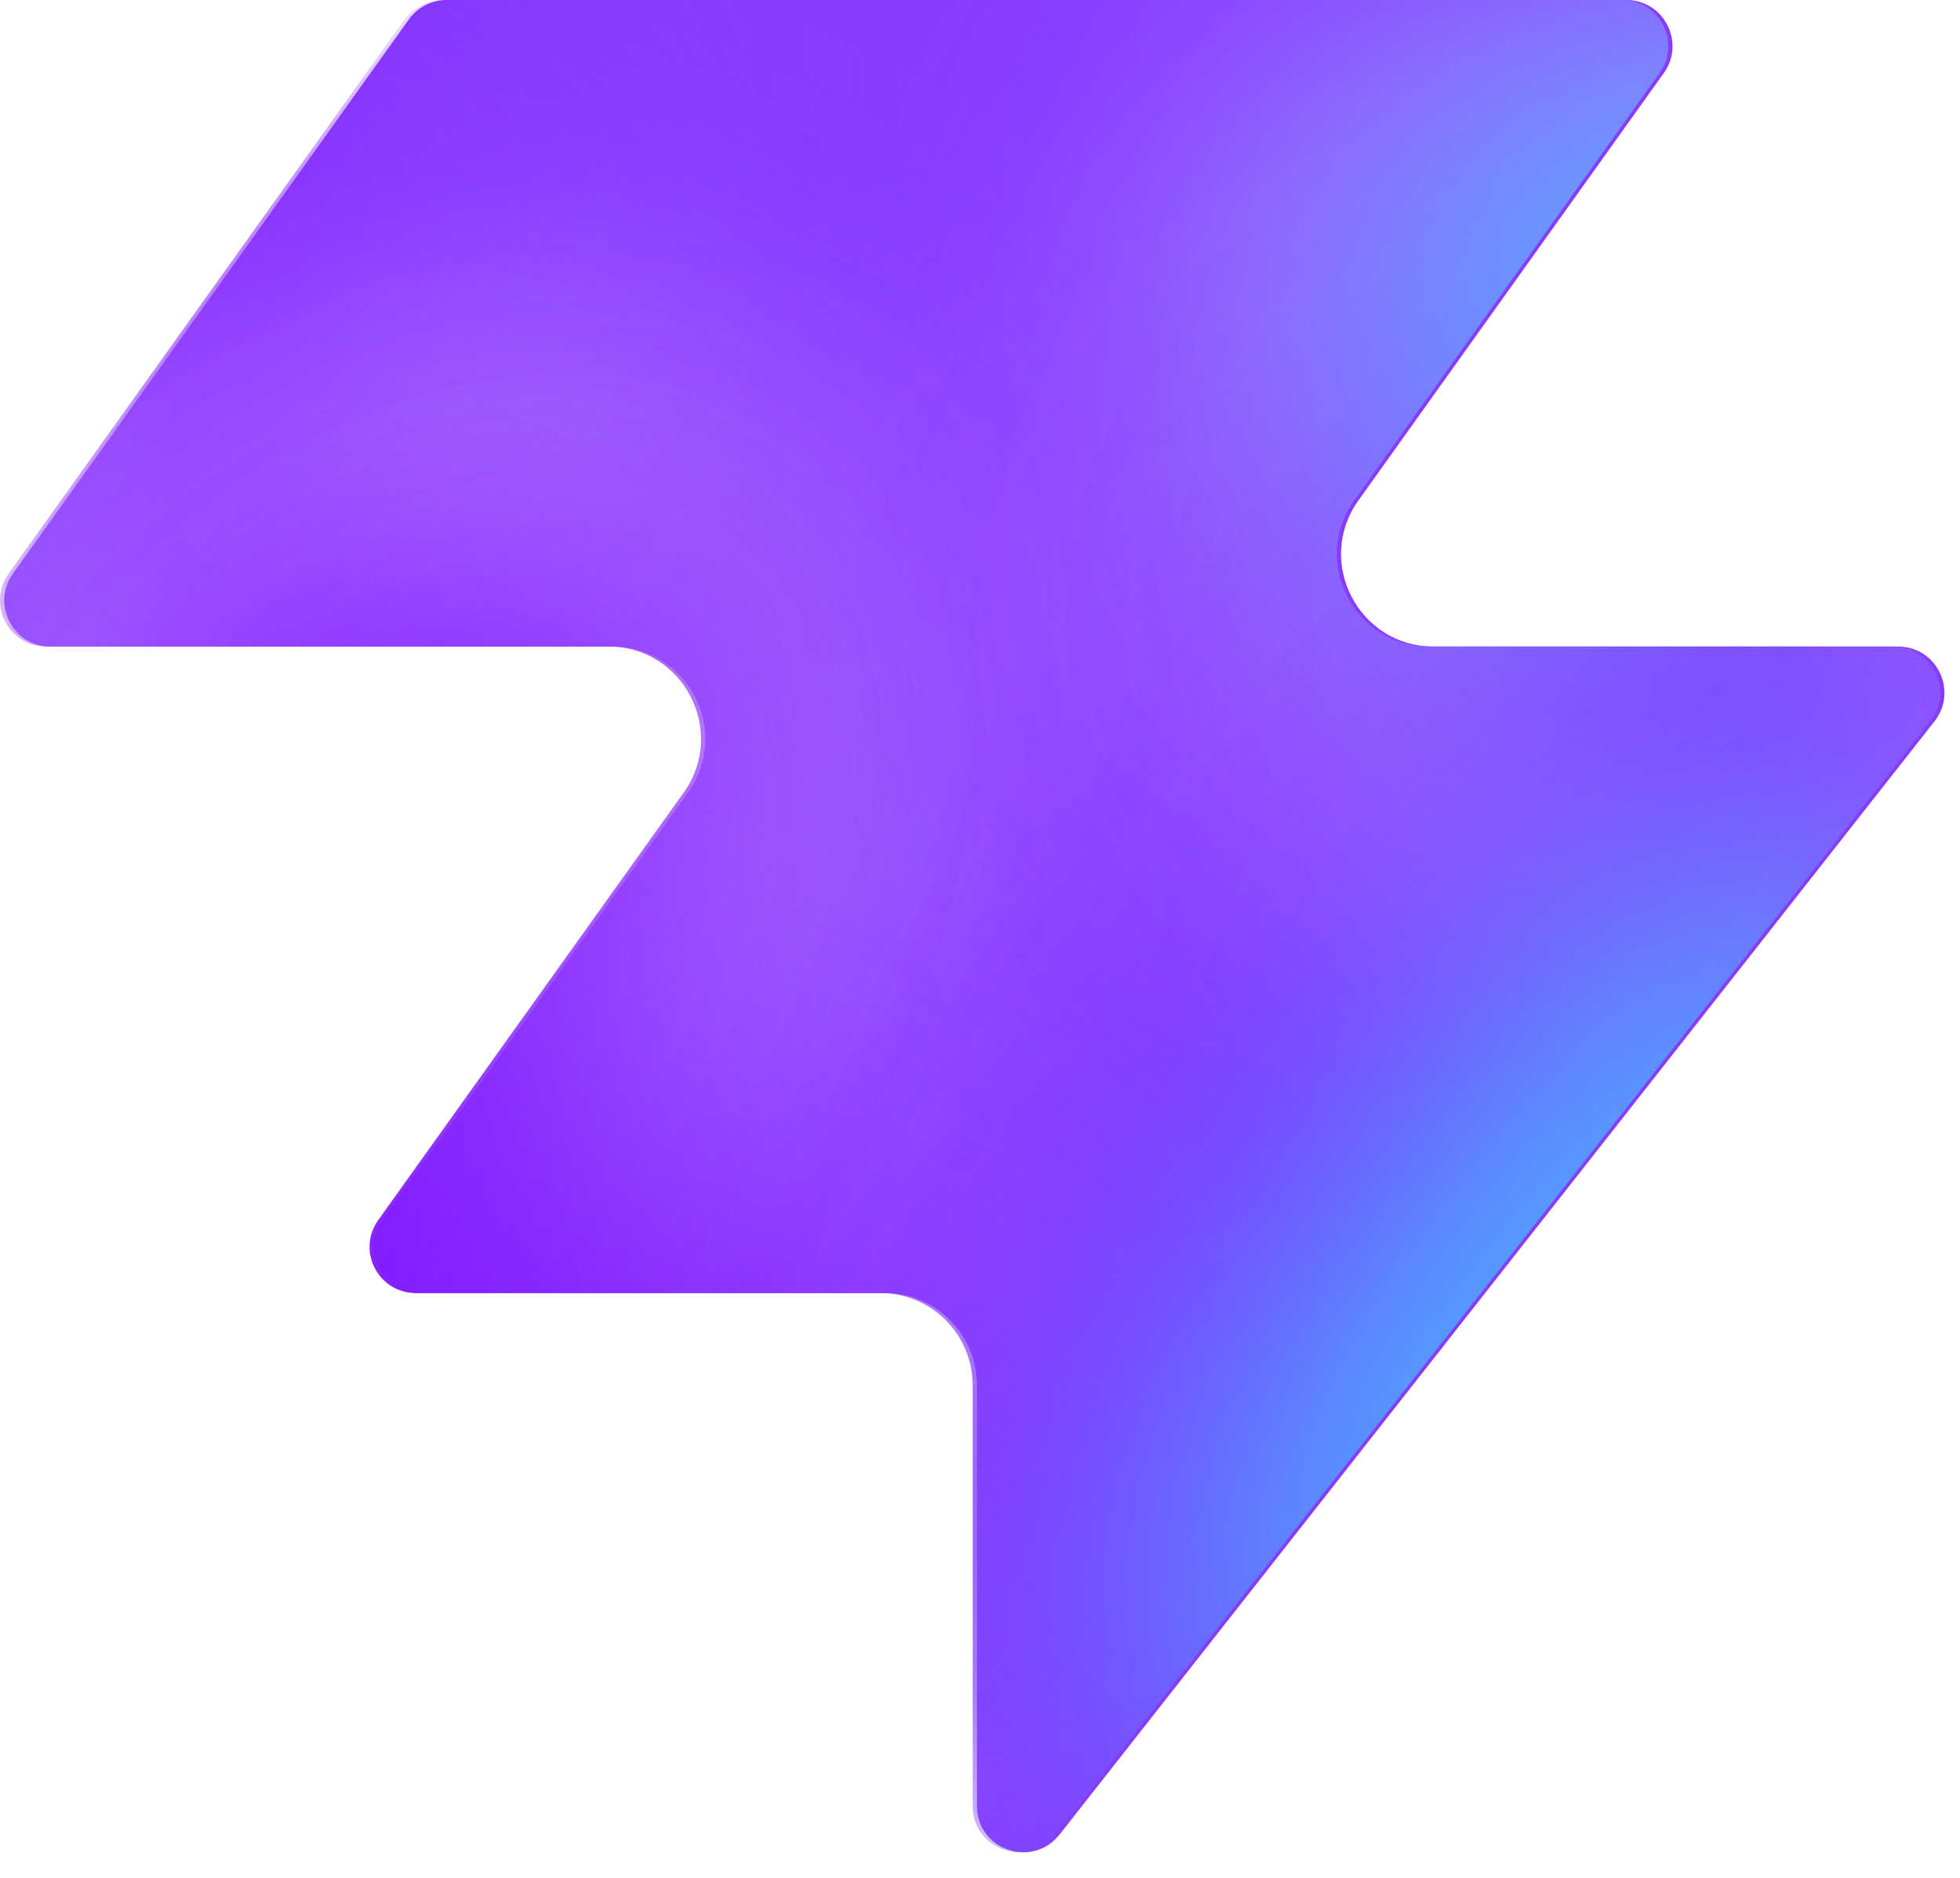
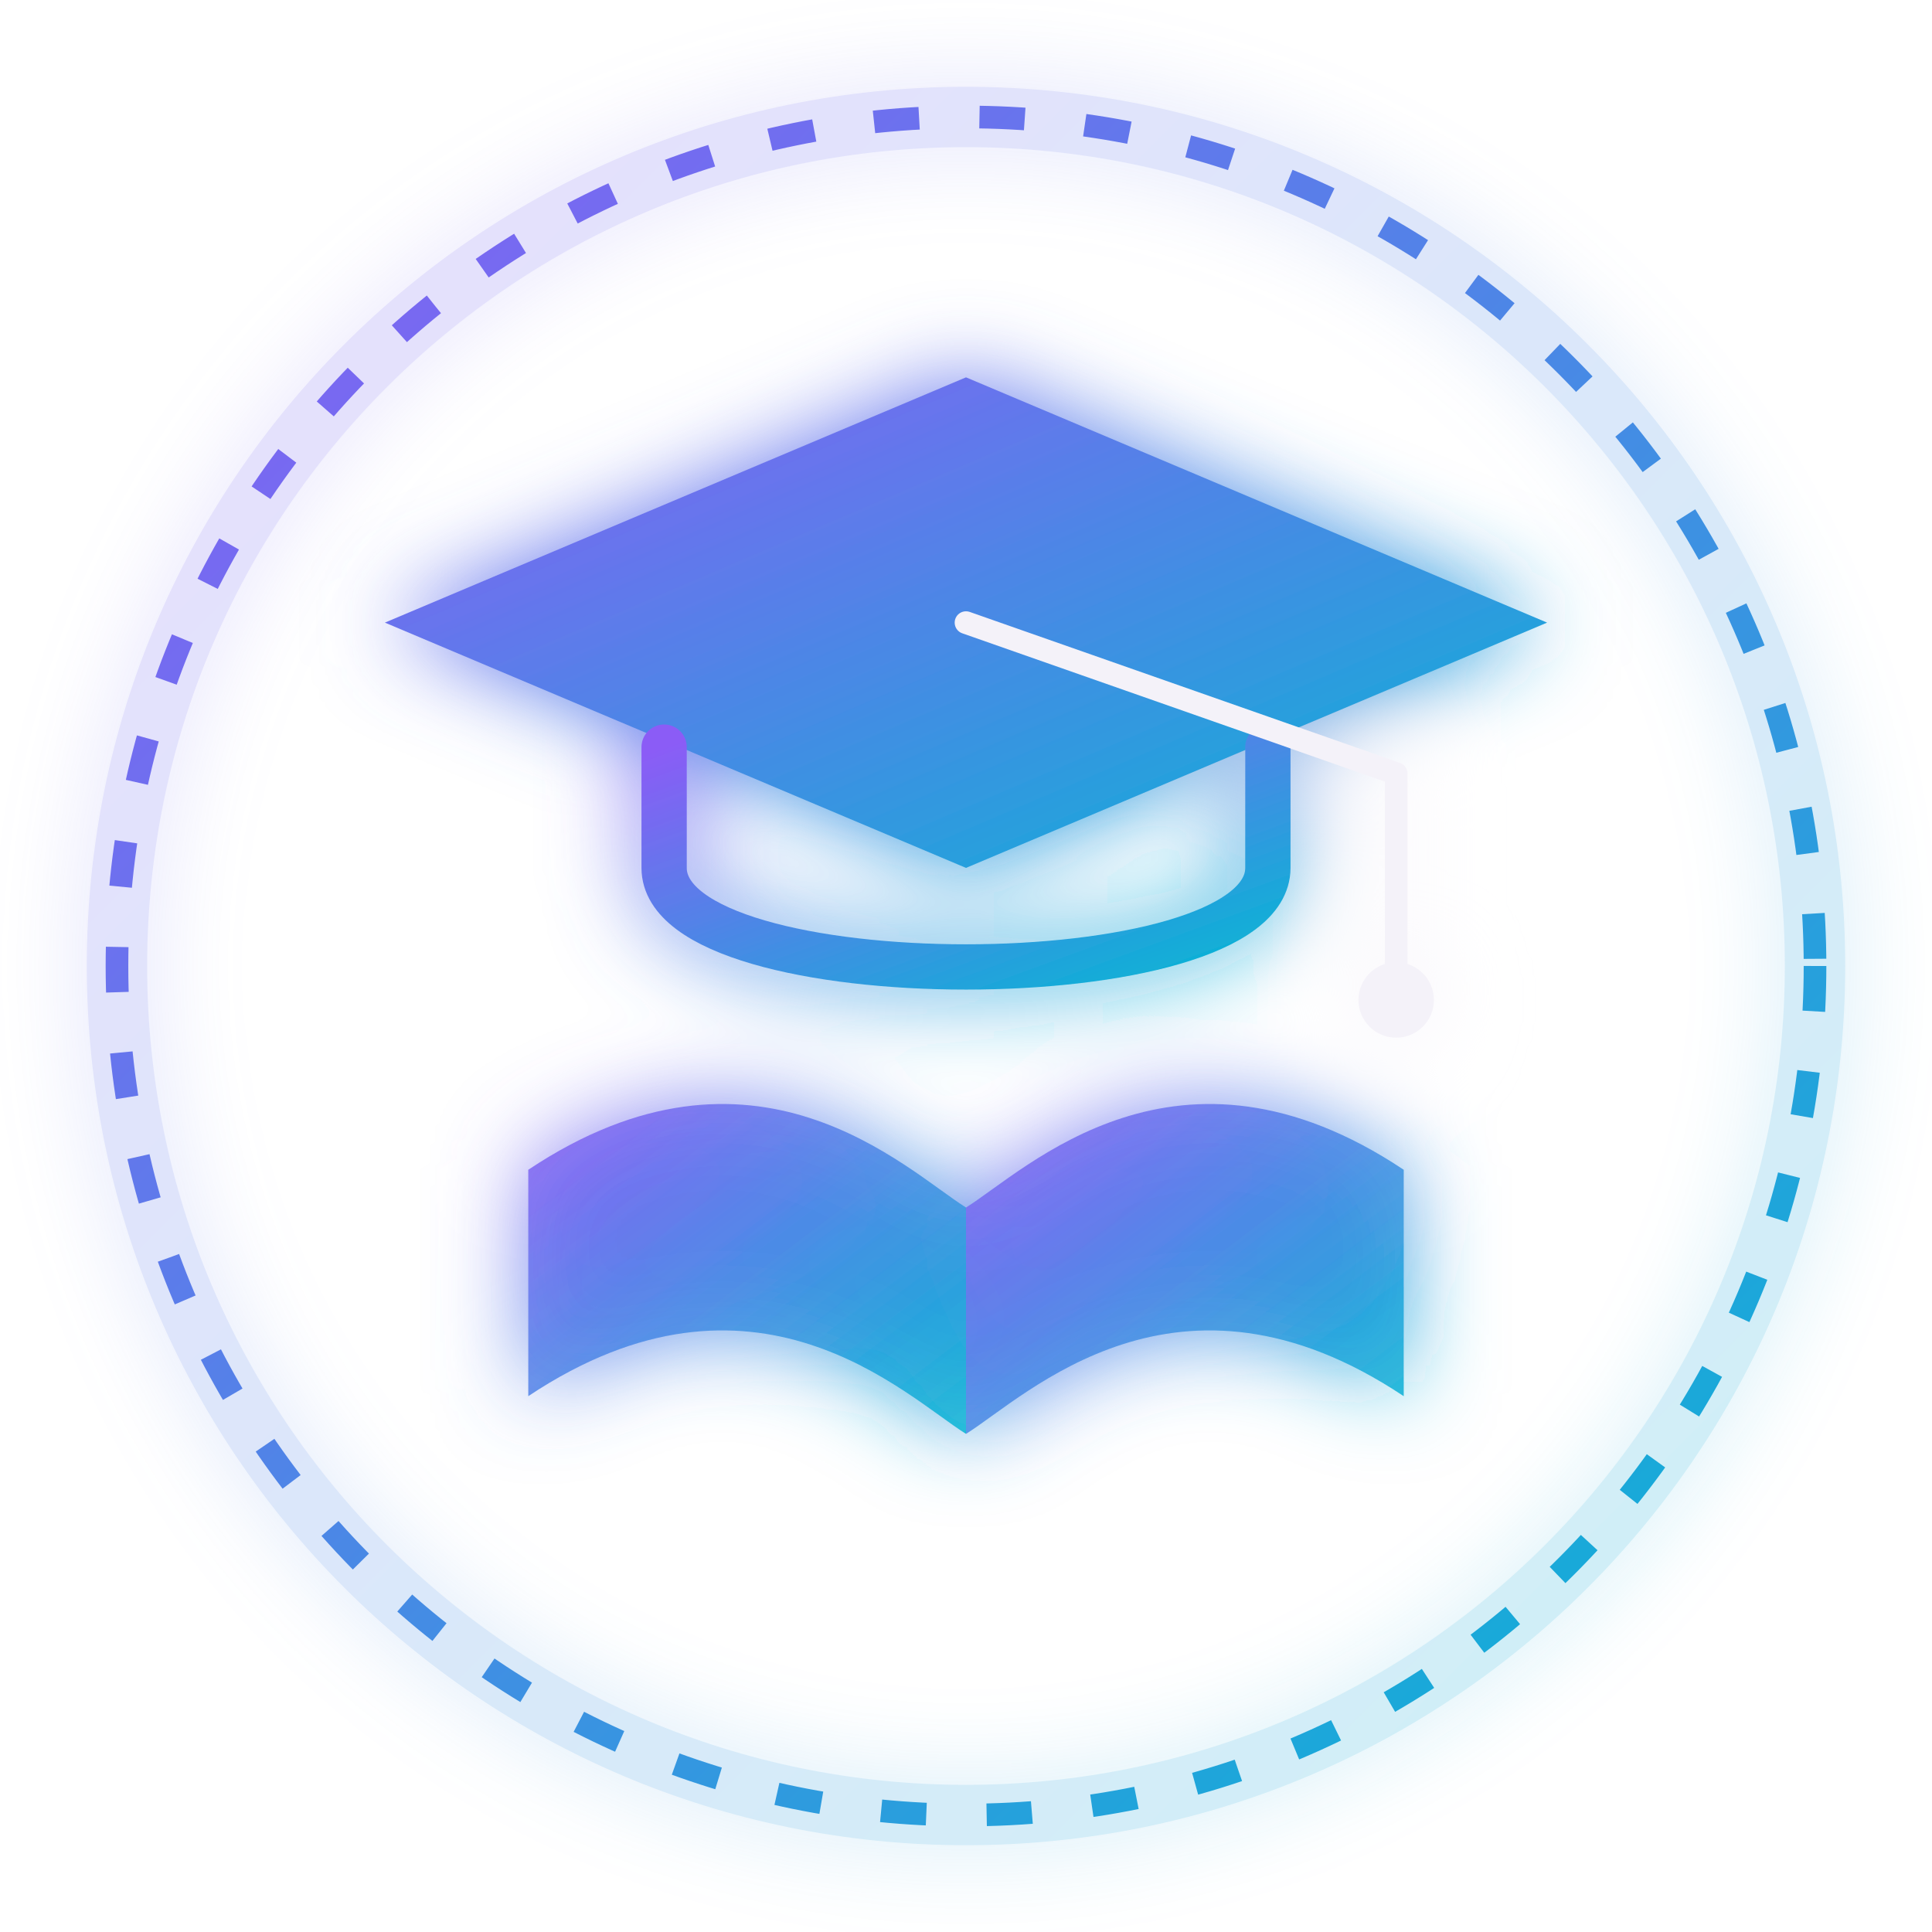
- <svg xmlns="http://www.w3.org/2000/svg" width="48" height="46" fill="none" viewBox="0 0 48 46">
-   <path fill="#863bff" d="M25.946 44.938c-.664.845-2.021.375-2.021-.698V33.937a2.26 2.26 0 0 0-2.262-2.262H10.287c-.92 0-1.456-1.04-.92-1.788l7.48-10.471c1.07-1.497 0-3.578-1.842-3.578H1.237c-.92 0-1.456-1.04-.92-1.788L10.013.474c.214-.297.556-.474.92-.474h28.894c.92 0 1.456 1.04.92 1.788l-7.48 10.471c-1.07 1.498 0 3.579 1.842 3.579h11.377c.943 0 1.473 1.088.89 1.83L25.947 44.94z" style="fill:#863bff;fill:color(display-p3 .525 .23 1);fill-opacity:1" />
-   <mask id="a" width="48" height="46" x="0" y="0" maskUnits="userSpaceOnUse" style="mask-type:alpha">
-     <path fill="#000" d="M25.842 44.938c-.664.844-2.021.375-2.021-.698V33.937a2.26 2.26 0 0 0-2.262-2.262H10.183c-.92 0-1.456-1.04-.92-1.788l7.48-10.471c1.07-1.498 0-3.579-1.842-3.579H1.133c-.92 0-1.456-1.04-.92-1.787L9.91.473c.214-.297.556-.474.92-.474h28.894c.92 0 1.456 1.04.92 1.788l-7.48 10.471c-1.07 1.498 0 3.578 1.842 3.578h11.377c.943 0 1.473 1.088.89 1.832L25.843 44.94z" style="fill:#000;fill-opacity:1" />
-   </mask>
-   <g mask="url(#a)">
-     <g filter="url(#b)">
-       <ellipse cx="5.508" cy="14.704" fill="#ede6ff" rx="5.508" ry="14.704" style="fill:#ede6ff;fill:color(display-p3 .927 .903 1);fill-opacity:1" transform="matrix(.00324 1 1 -.00324 -4.47 31.516)" />
-     </g>
-     <g filter="url(#c)">
-       <ellipse cx="10.399" cy="29.851" fill="#ede6ff" rx="10.399" ry="29.851" style="fill:#ede6ff;fill:color(display-p3 .927 .903 1);fill-opacity:1" transform="matrix(.00324 1 1 -.00324 -39.328 7.883)" />
-     </g>
-     <g filter="url(#d)">
-       <ellipse cx="5.508" cy="30.487" fill="#7e14ff" rx="5.508" ry="30.487" style="fill:#7e14ff;fill:color(display-p3 .492 .077 1);fill-opacity:1" transform="rotate(89.814 -25.913 -14.639)scale(1 -1)" />
-     </g>
-     <g filter="url(#e)">
-       <ellipse cx="5.508" cy="30.599" fill="#7e14ff" rx="5.508" ry="30.599" style="fill:#7e14ff;fill:color(display-p3 .492 .077 1);fill-opacity:1" transform="rotate(89.814 -32.644 -3.334)scale(1 -1)" />
-     </g>
-     <g filter="url(#f)">
-       <ellipse cx="5.508" cy="30.599" fill="#7e14ff" rx="5.508" ry="30.599" style="fill:#7e14ff;fill:color(display-p3 .492 .077 1);fill-opacity:1" transform="matrix(.00324 1 1 -.00324 -34.34 30.47)" />
-     </g>
-     <g filter="url(#g)">
-       <ellipse cx="14.072" cy="22.078" fill="#ede6ff" rx="14.072" ry="22.078" style="fill:#ede6ff;fill:color(display-p3 .927 .903 1);fill-opacity:1" transform="rotate(93.35 24.506 48.493)scale(-1 1)" />
-     </g>
-     <g filter="url(#h)">
-       <ellipse cx="3.47" cy="21.501" fill="#7e14ff" rx="3.47" ry="21.501" style="fill:#7e14ff;fill:color(display-p3 .492 .077 1);fill-opacity:1" transform="rotate(89.009 28.708 47.59)scale(-1 1)" />
-     </g>
-     <g filter="url(#i)">
-       <ellipse cx="3.47" cy="21.501" fill="#7e14ff" rx="3.47" ry="21.501" style="fill:#7e14ff;fill:color(display-p3 .492 .077 1);fill-opacity:1" transform="rotate(89.009 28.708 47.59)scale(-1 1)" />
-     </g>
-     <g filter="url(#j)">
-       <ellipse cx=".387" cy="8.972" fill="#7e14ff" rx="4.407" ry="29.108" style="fill:#7e14ff;fill:color(display-p3 .492 .077 1);fill-opacity:1" transform="rotate(39.51 .387 8.972)" />
-     </g>
-     <g filter="url(#k)">
-       <ellipse cx="47.523" cy="-6.092" fill="#7e14ff" rx="4.407" ry="29.108" style="fill:#7e14ff;fill:color(display-p3 .492 .077 1);fill-opacity:1" transform="rotate(37.892 47.523 -6.092)" />
-     </g>
-     <g filter="url(#l)">
-       <ellipse cx="41.412" cy="6.333" fill="#47bfff" rx="5.971" ry="9.665" style="fill:#47bfff;fill:color(display-p3 .28 .748 1);fill-opacity:1" transform="rotate(37.892 41.412 6.333)" />
-     </g>
-     <g filter="url(#m)">
-       <ellipse cx="-1.879" cy="38.332" fill="#7e14ff" rx="4.407" ry="29.108" style="fill:#7e14ff;fill:color(display-p3 .492 .077 1);fill-opacity:1" transform="rotate(37.892 -1.88 38.332)" />
-     </g>
-     <g filter="url(#n)">
-       <ellipse cx="-1.879" cy="38.332" fill="#7e14ff" rx="4.407" ry="29.108" style="fill:#7e14ff;fill:color(display-p3 .492 .077 1);fill-opacity:1" transform="rotate(37.892 -1.88 38.332)" />
-     </g>
-     <g filter="url(#o)">
-       <ellipse cx="35.651" cy="29.907" fill="#7e14ff" rx="4.407" ry="29.108" style="fill:#7e14ff;fill:color(display-p3 .492 .077 1);fill-opacity:1" transform="rotate(37.892 35.651 29.907)" />
-     </g>
-     <g filter="url(#p)">
-       <ellipse cx="38.418" cy="32.4" fill="#47bfff" rx="5.971" ry="15.297" style="fill:#47bfff;fill:color(display-p3 .28 .748 1);fill-opacity:1" transform="rotate(37.892 38.418 32.4)" />
-     </g>
-   </g>
+ <svg xmlns="http://www.w3.org/2000/svg" viewBox="0 0 512 512" fill="none">
  <defs>
-     <filter id="b" width="60.045" height="41.654" x="-19.77" y="16.149" color-interpolation-filters="sRGB" filterUnits="userSpaceOnUse">
-       <feFlood flood-opacity="0" result="BackgroundImageFix" />
-       <feBlend in="SourceGraphic" in2="BackgroundImageFix" result="shape" />
-       <feGaussianBlur result="effect1_foregroundBlur_2002_17158" stdDeviation="7.659" />
-     </filter>
-     <filter id="c" width="90.34" height="51.437" x="-54.613" y="-7.533" color-interpolation-filters="sRGB" filterUnits="userSpaceOnUse">
-       <feFlood flood-opacity="0" result="BackgroundImageFix" />
-       <feBlend in="SourceGraphic" in2="BackgroundImageFix" result="shape" />
-       <feGaussianBlur result="effect1_foregroundBlur_2002_17158" stdDeviation="7.659" />
-     </filter>
-     <filter id="d" width="79.355" height="29.4" x="-49.64" y="2.03" color-interpolation-filters="sRGB" filterUnits="userSpaceOnUse">
-       <feFlood flood-opacity="0" result="BackgroundImageFix" />
-       <feBlend in="SourceGraphic" in2="BackgroundImageFix" result="shape" />
-       <feGaussianBlur result="effect1_foregroundBlur_2002_17158" stdDeviation="4.596" />
-     </filter>
-     <filter id="e" width="79.579" height="29.4" x="-45.045" y="20.029" color-interpolation-filters="sRGB" filterUnits="userSpaceOnUse">
-       <feFlood flood-opacity="0" result="BackgroundImageFix" />
-       <feBlend in="SourceGraphic" in2="BackgroundImageFix" result="shape" />
-       <feGaussianBlur result="effect1_foregroundBlur_2002_17158" stdDeviation="4.596" />
-     </filter>
-     <filter id="f" width="79.579" height="29.4" x="-43.513" y="21.178" color-interpolation-filters="sRGB" filterUnits="userSpaceOnUse">
-       <feFlood flood-opacity="0" result="BackgroundImageFix" />
-       <feBlend in="SourceGraphic" in2="BackgroundImageFix" result="shape" />
-       <feGaussianBlur result="effect1_foregroundBlur_2002_17158" stdDeviation="4.596" />
-     </filter>
-     <filter id="g" width="74.749" height="58.852" x="15.756" y="-17.901" color-interpolation-filters="sRGB" filterUnits="userSpaceOnUse">
-       <feFlood flood-opacity="0" result="BackgroundImageFix" />
-       <feBlend in="SourceGraphic" in2="BackgroundImageFix" result="shape" />
-       <feGaussianBlur result="effect1_foregroundBlur_2002_17158" stdDeviation="7.659" />
-     </filter>
-     <filter id="h" width="61.377" height="25.362" x="23.548" y="2.284" color-interpolation-filters="sRGB" filterUnits="userSpaceOnUse">
-       <feFlood flood-opacity="0" result="BackgroundImageFix" />
-       <feBlend in="SourceGraphic" in2="BackgroundImageFix" result="shape" />
-       <feGaussianBlur result="effect1_foregroundBlur_2002_17158" stdDeviation="4.596" />
-     </filter>
-     <filter id="i" width="61.377" height="25.362" x="23.548" y="2.284" color-interpolation-filters="sRGB" filterUnits="userSpaceOnUse">
-       <feFlood flood-opacity="0" result="BackgroundImageFix" />
-       <feBlend in="SourceGraphic" in2="BackgroundImageFix" result="shape" />
-       <feGaussianBlur result="effect1_foregroundBlur_2002_17158" stdDeviation="4.596" />
-     </filter>
-     <filter id="j" width="56.045" height="63.649" x="-27.636" y="-22.853" color-interpolation-filters="sRGB" filterUnits="userSpaceOnUse">
-       <feFlood flood-opacity="0" result="BackgroundImageFix" />
-       <feBlend in="SourceGraphic" in2="BackgroundImageFix" result="shape" />
-       <feGaussianBlur result="effect1_foregroundBlur_2002_17158" stdDeviation="4.596" />
-     </filter>
-     <filter id="k" width="54.814" height="64.646" x="20.116" y="-38.415" color-interpolation-filters="sRGB" filterUnits="userSpaceOnUse">
-       <feFlood flood-opacity="0" result="BackgroundImageFix" />
-       <feBlend in="SourceGraphic" in2="BackgroundImageFix" result="shape" />
-       <feGaussianBlur result="effect1_foregroundBlur_2002_17158" stdDeviation="4.596" />
-     </filter>
-     <filter id="l" width="33.541" height="35.313" x="24.641" y="-11.323" color-interpolation-filters="sRGB" filterUnits="userSpaceOnUse">
-       <feFlood flood-opacity="0" result="BackgroundImageFix" />
-       <feBlend in="SourceGraphic" in2="BackgroundImageFix" result="shape" />
-       <feGaussianBlur result="effect1_foregroundBlur_2002_17158" stdDeviation="4.596" />
-     </filter>
-     <filter id="m" width="54.814" height="64.646" x="-29.286" y="6.009" color-interpolation-filters="sRGB" filterUnits="userSpaceOnUse">
-       <feFlood flood-opacity="0" result="BackgroundImageFix" />
-       <feBlend in="SourceGraphic" in2="BackgroundImageFix" result="shape" />
-       <feGaussianBlur result="effect1_foregroundBlur_2002_17158" stdDeviation="4.596" />
-     </filter>
-     <filter id="n" width="54.814" height="64.646" x="-29.286" y="6.009" color-interpolation-filters="sRGB" filterUnits="userSpaceOnUse">
-       <feFlood flood-opacity="0" result="BackgroundImageFix" />
-       <feBlend in="SourceGraphic" in2="BackgroundImageFix" result="shape" />
-       <feGaussianBlur result="effect1_foregroundBlur_2002_17158" stdDeviation="4.596" />
-     </filter>
-     <filter id="o" width="54.814" height="64.646" x="8.244" y="-2.416" color-interpolation-filters="sRGB" filterUnits="userSpaceOnUse">
-       <feFlood flood-opacity="0" result="BackgroundImageFix" />
-       <feBlend in="SourceGraphic" in2="BackgroundImageFix" result="shape" />
-       <feGaussianBlur result="effect1_foregroundBlur_2002_17158" stdDeviation="4.596" />
-     </filter>
-     <filter id="p" width="39.409" height="43.623" x="18.713" y="10.588" color-interpolation-filters="sRGB" filterUnits="userSpaceOnUse">
-       <feFlood flood-opacity="0" result="BackgroundImageFix" />
-       <feBlend in="SourceGraphic" in2="BackgroundImageFix" result="shape" />
-       <feGaussianBlur result="effect1_foregroundBlur_2002_17158" stdDeviation="4.596" />
+     <linearGradient id="studia-neon" x1="0%" y1="0%" x2="100%" y2="100%">
+       <stop offset="0%" stop-color="#8b5cf6" />
+       <stop offset="100%" stop-color="#06b6d4" />
+     </linearGradient>
+     <filter id="glow-effect" x="-20%" y="-20%" width="140%" height="140%">
+       <feGaussianBlur stdDeviation="12" result="blur" />
+       <feComposite in="SourceGraphic" in2="blur" operator="over" />
    </filter>
  </defs>
+   <circle cx="256" cy="256" r="225" stroke="url(#studia-neon)" stroke-width="16" stroke-linecap="round" opacity="0.2" filter="url(#glow-effect)" />
+   <circle cx="256" cy="256" r="225" stroke="url(#studia-neon)" stroke-width="6" stroke-dasharray="12 16" />
+   <g filter="url(#glow-effect)">
+     <path d="M256 100 L410 165 L256 230 L102 165 Z" fill="url(#studia-neon)" />
+     <path d="M176 198 V230 C176 265, 336 265, 336 230 V198" stroke="url(#studia-neon)" stroke-width="12" stroke-linecap="round" fill="none" />
+     <path d="M256 165 L370 205 V260" stroke="#f4f2f9" stroke-width="6" stroke-linecap="round" stroke-linejoin="round" fill="none" />
+     <circle cx="370" cy="265" r="10" fill="#f4f2f9" />
+     <path d="M140 310 C200 270, 240 310, 256 320 V380 C240 370, 200 330, 140 370 Z" fill="url(#studia-neon)" opacity="0.85" />
+     <path d="M372 310 C312 270, 272 310, 256 320 V380 C272 370, 312 330, 372 370 Z" fill="url(#studia-neon)" opacity="0.85" />
+   </g>
</svg>
